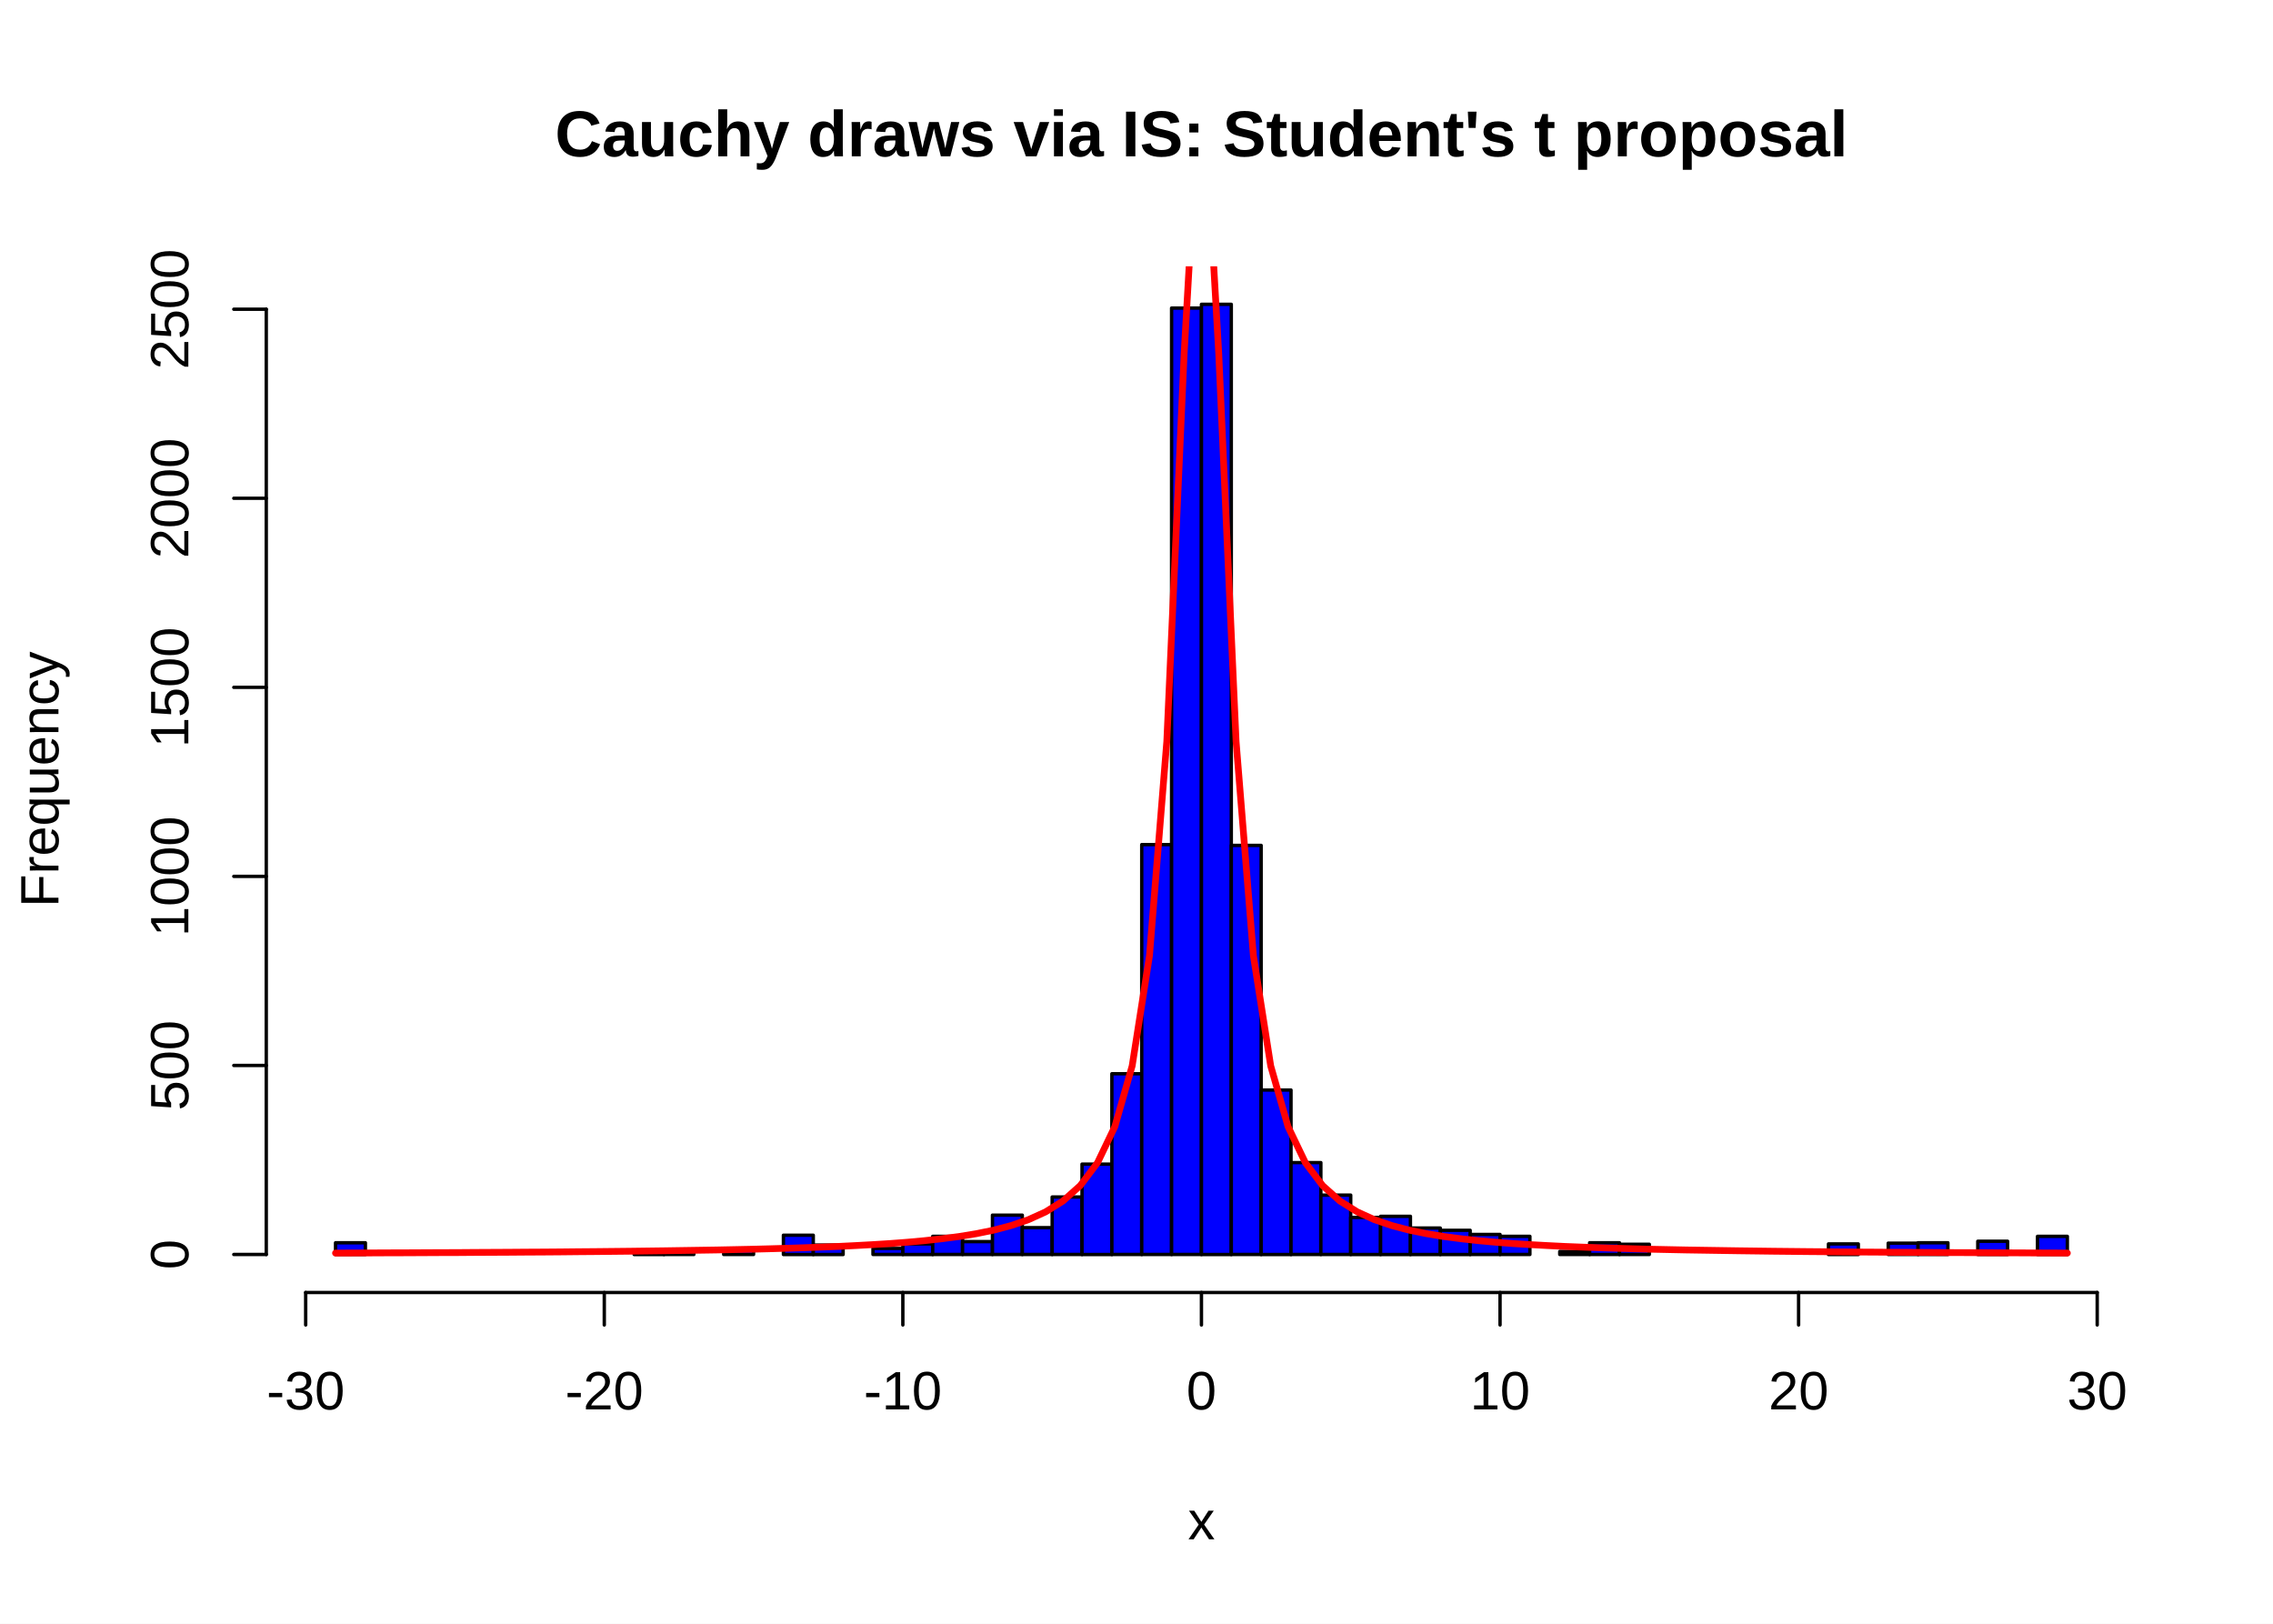
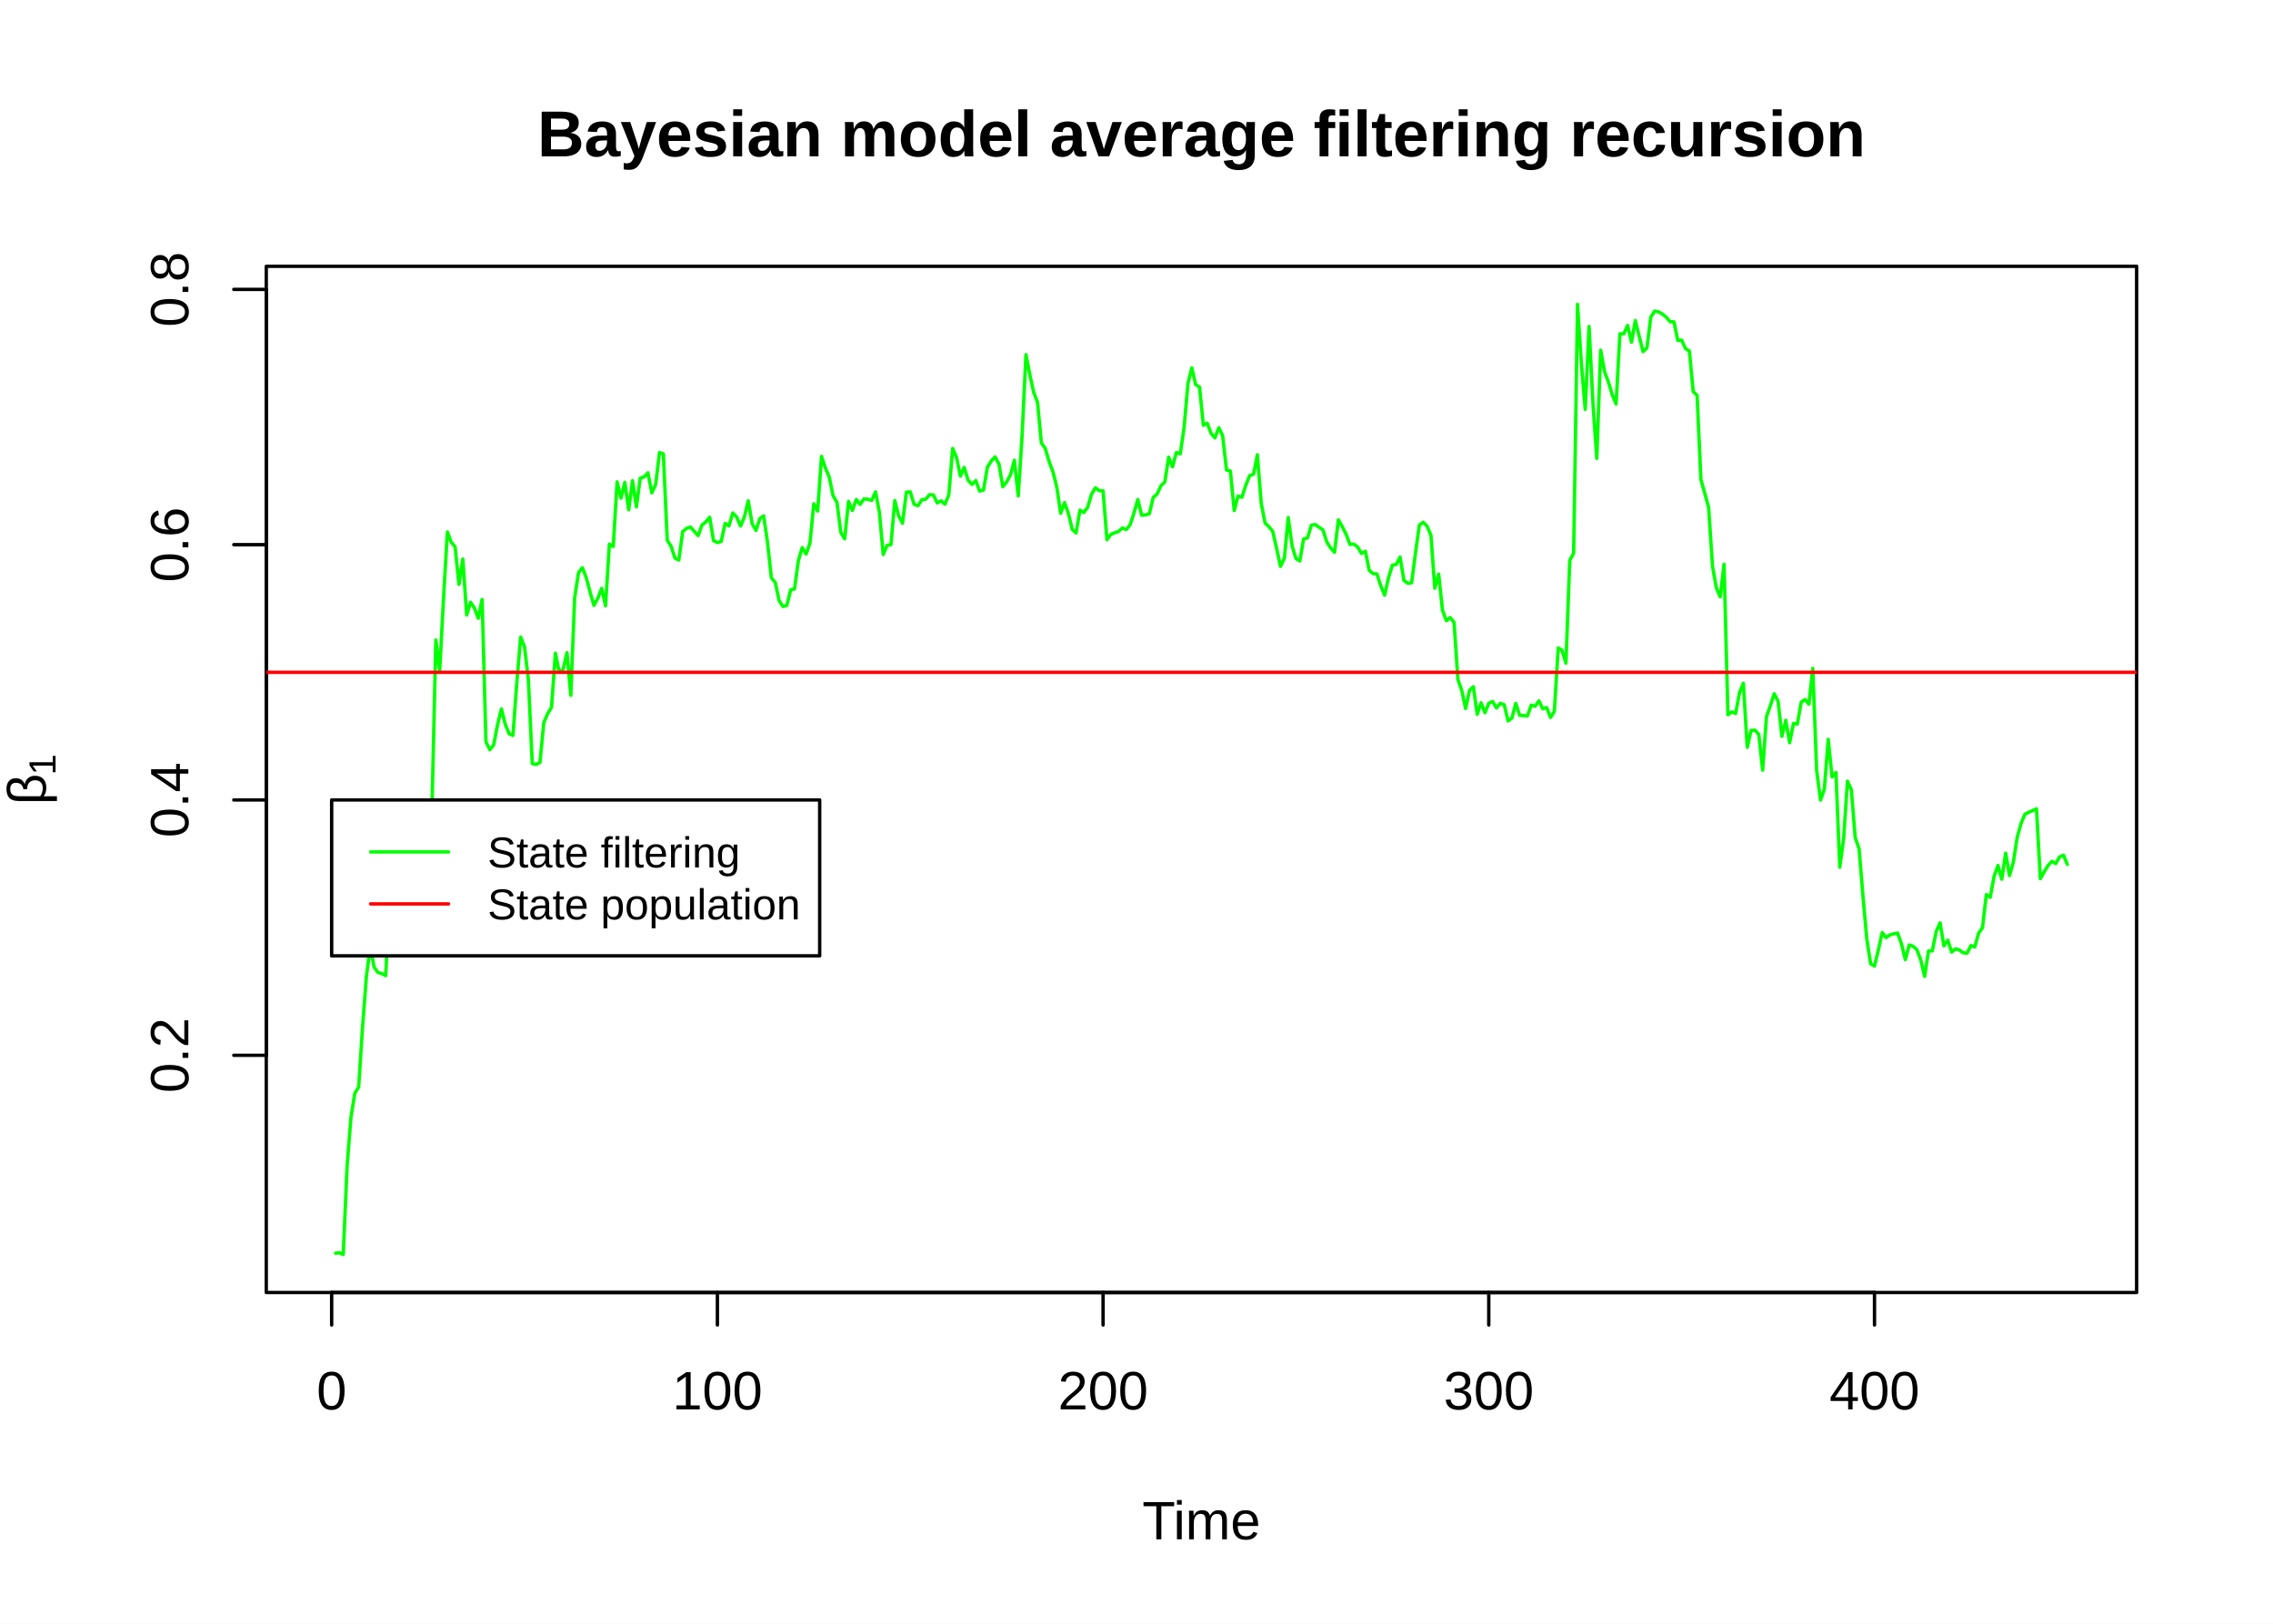
<svg xmlns="http://www.w3.org/2000/svg" class="svglite" width="504.00pt" height="360.00pt" viewBox="0 0 504.00 360.00">
  <defs>
    <style type="text/css">
    .svglite line, .svglite polyline, .svglite polygon, .svglite path, .svglite rect, .svglite circle {
      fill: none;
      stroke: #000000;
      stroke-linecap: round;
      stroke-linejoin: round;
      stroke-miterlimit: 10.00;
    }
    .svglite text {
      white-space: pre;
    }
  </style>
  </defs>
  <rect width="100%" height="100%" style="stroke: none; fill: #FFFFFF;" />
  <defs>
    <clipPath id="cpMC4wMHw1MDQuMDB8MC4wMHwzNjAuMDA=">
      <rect x="0.00" y="0.00" width="504.00" height="360.00" />
    </clipPath>
  </defs>
  <g clip-path="url(#cpMC4wMHw1MDQuMDB8MC4wMHwzNjAuMDA=)">
</g>
  <defs>
    <clipPath id="cpNTkuMDR8NDczLjc2fDU5LjA0fDI4Ni41Ng==">
      <rect x="59.04" y="59.04" width="414.72" height="227.52" />
    </clipPath>
  </defs>
  <g clip-path="url(#cpNTkuMDR8NDczLjc2fDU5LjA0fDI4Ni41Ng==)">
- </g>
+     <polyline points="74.40,277.84 75.26,277.75 76.11,278.13 76.97,258.40 77.82,247.72 78.68,242.37 79.53,241.00 80.39,227.69 81.24,216.54 82.10,209.76 82.95,214.44 83.81,215.61 84.66,215.85 85.52,216.31 86.37,199.36 87.23,192.04 88.08,198.22 88.94,195.99 89.79,191.97 90.65,197.49 91.50,197.84 92.36,199.96 93.22,198.89 94.07,181.86 94.93,179.11 95.78,179.46 96.64,141.91 97.49,148.78 98.35,132.52 99.20,117.95 100.06,120.21 100.91,121.24 101.77,129.56 102.62,123.93 103.48,136.35 104.33,133.52 105.19,134.80 106.04,137.07 106.90,132.90 107.75,164.48 108.61,166.22 109.46,165.18 110.32,160.72 111.18,157.17 112.03,160.58 112.89,162.70 113.74,163.05 114.60,151.28 115.45,141.24 116.31,143.44 117.16,150.73 118.02,169.30 118.87,169.51 119.73,169.03 120.58,160.21 121.44,158.20 122.29,156.83 123.15,144.81 124.00,149.03 124.86,148.44 125.71,144.71 126.57,154.16 127.42,132.53 128.28,126.97 129.13,125.86 129.99,128.08 130.85,131.30 131.70,134.23 132.56,132.65 133.41,130.43 134.27,134.33 135.12,120.63 135.98,121.17 136.83,106.84 137.69,110.45 138.54,106.94 139.40,113.03 140.25,106.56 141.11,112.39 141.96,106.01 142.82,105.73 143.67,104.83 144.53,109.26 145.38,107.43 146.24,100.33 147.09,100.63 147.95,119.79 148.81,121.11 149.66,123.73 150.52,124.17 151.37,117.88 152.23,117.14 153.08,116.84 153.94,117.79 154.79,118.75 155.65,116.41 156.50,115.72 157.36,114.68 158.21,119.86 159.07,120.30 159.92,120.04 160.78,116.05 161.63,116.60 162.49,113.73 163.34,114.62 164.20,116.64 165.05,114.64 165.91,111.04 166.77,116.09 167.62,117.60 168.48,114.96 169.33,114.37 170.19,120.29 171.04,128.13 171.90,129.13 172.75,133.14 173.61,134.47 174.46,134.24 175.32,130.78 176.17,130.58 177.03,124.28 177.88,121.41 178.74,122.85 179.59,120.41 180.45,111.70 181.30,113.30 182.16,101.18 183.01,103.74 183.87,105.77 184.73,109.95 185.58,111.37 186.44,118.06 187.29,119.47 188.15,111.16 189.00,113.18 189.86,110.75 190.71,111.84 191.57,110.61 192.42,110.68 193.28,110.95 194.13,109.06 194.99,113.59 195.84,122.94 196.70,120.90 197.55,120.77 198.41,110.98 199.26,114.39 200.12,116.02 200.97,109.12 201.83,109.05 202.69,111.82 203.54,112.13 204.40,110.82 205.25,110.68 206.11,109.68 206.96,109.73 207.82,111.50 208.67,111.04 209.53,111.79 210.38,109.74 211.24,99.43 212.09,101.39 212.95,105.55 213.80,103.63 214.66,106.46 215.51,107.41 216.37,106.54 217.22,108.88 218.08,108.65 218.93,103.61 219.79,102.21 220.64,101.29 221.50,102.87 222.36,107.93 223.21,106.84 224.07,105.26 224.92,102.05 225.78,109.95 226.63,96.63 227.49,78.63 228.34,83.01 229.20,86.98 230.05,89.18 230.91,98.22 231.76,99.41 232.62,102.33 233.47,104.59 234.33,107.98 235.18,113.80 236.04,111.43 236.89,113.80 237.75,117.38 238.60,118.17 239.46,113.11 240.32,113.63 241.17,112.46 242.03,109.59 242.88,108.14 243.74,108.80 244.59,108.82 245.45,119.65 246.30,118.48 247.16,118.13 248.01,117.82 248.87,117.06 249.72,117.41 250.58,116.36 251.43,113.76 252.29,110.74 253.14,114.23 254.00,114.16 254.85,113.89 255.71,110.29 256.56,109.54 257.42,107.70 258.28,106.87 259.13,101.36 259.99,103.52 260.84,100.31 261.70,100.62 262.55,94.83 263.41,85.02 264.26,81.56 265.12,85.28 265.97,85.81 266.83,94.30 267.68,93.82 268.54,96.08 269.39,97.10 270.25,94.83 271.10,96.58 271.96,104.21 272.81,104.43 273.67,113.20 274.52,109.97 275.38,110.25 276.24,107.57 277.09,105.44 277.95,105.15 278.80,100.83 279.66,111.65 280.51,115.95 281.37,116.78 282.22,117.84 283.08,121.65 283.93,125.58 284.79,123.76 285.64,114.75 286.50,121.03 287.35,123.81 288.21,124.38 289.06,119.49 289.92,119.26 290.77,116.43 291.63,116.30 292.48,116.89 293.34,117.48 294.20,120.16 295.05,121.52 295.91,122.45 296.76,115.25 297.62,116.75 298.47,118.43 299.33,120.71 300.18,120.63 301.04,121.27 301.89,122.71 302.75,122.23 303.60,126.45 304.46,127.18 305.31,127.25 306.17,129.90 307.02,131.97 307.88,128.09 308.73,125.30 309.59,125.15 310.44,123.50 311.30,128.70 312.16,129.32 313.01,129.21 313.87,122.51 314.72,116.41 315.58,115.79 316.43,116.66 317.29,118.70 318.14,130.41 319.00,127.28 319.85,135.29 320.71,137.62 321.56,136.92 322.42,138.01 323.27,150.66 324.13,153.11 324.98,157.09 325.84,153.04 326.69,152.26 327.55,158.38 328.40,155.82 329.26,158.02 330.11,155.92 330.97,155.53 331.83,156.97 332.68,155.92 333.54,156.26 334.39,159.84 335.25,159.20 336.10,155.95 336.96,158.60 337.81,158.65 338.67,158.74 339.52,156.35 340.38,156.58 341.23,155.39 342.09,157.16 342.94,156.85 343.80,159.06 344.65,157.74 345.51,143.65 346.36,144.17 347.22,147.03 348.07,124.25 348.93,122.65 349.79,67.47 350.64,80.51 351.50,90.77 352.35,72.38 353.21,89.37 354.06,101.63 354.92,77.63 355.77,82.33 356.63,84.67 357.48,87.50 358.34,89.59 359.19,74.02 360.05,74.01 360.90,72.15 361.76,75.86 362.61,71.07 363.47,74.58 364.32,77.96 365.18,77.14 366.03,70.34 366.89,68.97 367.75,69.14 368.60,69.62 369.46,70.32 370.31,71.32 371.17,71.36 372.02,75.47 372.88,75.41 373.73,77.29 374.59,77.83 375.44,86.81 376.30,87.66 377.15,106.35 378.01,109.37 378.86,112.51 379.72,125.53 380.57,130.33 381.43,132.33 382.28,125.10 383.14,158.47 383.99,157.84 384.85,158.18 385.71,153.55 386.56,151.49 387.42,165.69 388.27,161.95 389.13,161.88 389.98,162.82 390.84,170.76 391.69,158.87 392.55,156.44 393.40,153.82 394.26,155.46 395.11,163.26 395.97,159.69 396.82,164.67 397.68,160.40 398.53,160.54 399.39,155.68 400.24,155.10 401.10,156.13 401.95,148.19 402.81,170.76 403.67,177.39 404.52,174.97 405.38,163.92 406.23,172.27 407.09,171.27 407.94,192.28 408.80,185.88 409.65,173.19 410.51,175.11 411.36,185.71 412.22,188.18 413.07,198.54 413.93,208.15 414.78,213.68 415.64,214.19 416.49,210.64 417.35,206.76 418.20,207.88 419.06,207.27 419.91,207.04 420.77,206.87 421.62,209.26 422.48,212.76 423.34,209.51 424.19,209.78 425.05,210.58 425.90,212.85 426.76,216.48 427.61,210.86 428.47,210.80 429.32,206.53 430.18,204.61 431.03,209.72 431.89,208.45 432.74,211.09 433.60,210.37 434.45,210.62 435.31,211.25 436.16,211.34 437.02,209.64 437.87,209.97 438.73,206.89 439.58,205.69 440.44,198.33 441.30,198.95 442.15,194.31 443.01,191.88 443.86,194.93 444.72,189.16 445.57,194.12 446.43,191.14 447.28,185.66 448.14,182.55 448.99,180.53 449.85,180.08 450.70,179.72 451.56,179.33 452.41,194.82 453.27,193.29 454.12,191.88 454.98,190.97 455.83,191.47 456.69,189.97 457.54,189.60 458.40,191.66 " style="stroke-width: 0.75; stroke: #00FF00;" />
+   </g>
  <g clip-path="url(#cpMC4wMHw1MDQuMDB8MC4wMHwzNjAuMDA=)">
-     <text x="266.40" y="34.67" text-anchor="middle" style="font-size: 14.40px; font-weight: bold; font-family: &quot;Arial&quot;;" textLength="286.54px" lengthAdjust="spacingAndGlyphs">Cauchy draws via IS: Student's t proposal</text>
-     <text x="266.40" y="341.28" text-anchor="middle" style="font-size: 12.00px; font-family: &quot;Arial&quot;;" textLength="6.00px" lengthAdjust="spacingAndGlyphs">x</text>
-     <text transform="translate(12.96,172.80) rotate(-90)" text-anchor="middle" style="font-size: 12.00px; font-family: &quot;Arial&quot;;" textLength="56.71px" lengthAdjust="spacingAndGlyphs">Frequency</text>
-     <line x1="67.78" y1="286.56" x2="465.02" y2="286.56" style="stroke-width: 0.75;" />
-     <line x1="67.78" y1="286.56" x2="67.78" y2="293.76" style="stroke-width: 0.75;" />
-     <line x1="133.99" y1="286.56" x2="133.99" y2="293.76" style="stroke-width: 0.75;" />
-     <line x1="200.19" y1="286.56" x2="200.19" y2="293.76" style="stroke-width: 0.75;" />
-     <line x1="266.40" y1="286.56" x2="266.40" y2="293.76" style="stroke-width: 0.75;" />
-     <line x1="332.61" y1="286.56" x2="332.61" y2="293.76" style="stroke-width: 0.75;" />
-     <line x1="398.81" y1="286.56" x2="398.81" y2="293.76" style="stroke-width: 0.75;" />
-     <line x1="465.02" y1="286.56" x2="465.02" y2="293.76" style="stroke-width: 0.75;" />
-     <text x="67.78" y="312.48" text-anchor="middle" style="font-size: 12.00px; font-family: &quot;Arial&quot;;" textLength="17.34px" lengthAdjust="spacingAndGlyphs">-30</text>
-     <text x="133.99" y="312.48" text-anchor="middle" style="font-size: 12.00px; font-family: &quot;Arial&quot;;" textLength="17.34px" lengthAdjust="spacingAndGlyphs">-20</text>
-     <text x="200.19" y="312.48" text-anchor="middle" style="font-size: 12.00px; font-family: &quot;Arial&quot;;" textLength="17.34px" lengthAdjust="spacingAndGlyphs">-10</text>
-     <text x="266.40" y="312.48" text-anchor="middle" style="font-size: 12.00px; font-family: &quot;Arial&quot;;" textLength="6.67px" lengthAdjust="spacingAndGlyphs">0</text>
-     <text x="332.61" y="312.48" text-anchor="middle" style="font-size: 12.00px; font-family: &quot;Arial&quot;;" textLength="13.35px" lengthAdjust="spacingAndGlyphs">10</text>
-     <text x="398.81" y="312.48" text-anchor="middle" style="font-size: 12.00px; font-family: &quot;Arial&quot;;" textLength="13.35px" lengthAdjust="spacingAndGlyphs">20</text>
-     <text x="465.02" y="312.48" text-anchor="middle" style="font-size: 12.00px; font-family: &quot;Arial&quot;;" textLength="13.35px" lengthAdjust="spacingAndGlyphs">30</text>
-     <line x1="59.04" y1="278.13" x2="59.04" y2="68.56" style="stroke-width: 0.75;" />
-     <line x1="59.04" y1="278.13" x2="51.84" y2="278.13" style="stroke-width: 0.75;" />
-     <line x1="59.04" y1="236.22" x2="51.84" y2="236.22" style="stroke-width: 0.75;" />
-     <line x1="59.04" y1="194.30" x2="51.84" y2="194.30" style="stroke-width: 0.75;" />
-     <line x1="59.04" y1="152.39" x2="51.84" y2="152.39" style="stroke-width: 0.75;" />
-     <line x1="59.04" y1="110.47" x2="51.84" y2="110.47" style="stroke-width: 0.75;" />
-     <line x1="59.04" y1="68.56" x2="51.84" y2="68.56" style="stroke-width: 0.75;" />
-     <text transform="translate(41.76,278.13) rotate(-90)" text-anchor="middle" style="font-size: 12.00px; font-family: &quot;Arial&quot;;" textLength="6.67px" lengthAdjust="spacingAndGlyphs">0</text>
-     <text transform="translate(41.76,236.22) rotate(-90)" text-anchor="middle" style="font-size: 12.00px; font-family: &quot;Arial&quot;;" textLength="20.02px" lengthAdjust="spacingAndGlyphs">500</text>
-     <text transform="translate(41.76,194.30) rotate(-90)" text-anchor="middle" style="font-size: 12.00px; font-family: &quot;Arial&quot;;" textLength="26.70px" lengthAdjust="spacingAndGlyphs">1000</text>
-     <text transform="translate(41.76,152.39) rotate(-90)" text-anchor="middle" style="font-size: 12.00px; font-family: &quot;Arial&quot;;" textLength="26.70px" lengthAdjust="spacingAndGlyphs">1500</text>
-     <text transform="translate(41.76,110.47) rotate(-90)" text-anchor="middle" style="font-size: 12.00px; font-family: &quot;Arial&quot;;" textLength="26.70px" lengthAdjust="spacingAndGlyphs">2000</text>
-     <text transform="translate(41.76,68.56) rotate(-90)" text-anchor="middle" style="font-size: 12.00px; font-family: &quot;Arial&quot;;" textLength="26.70px" lengthAdjust="spacingAndGlyphs">2500</text>
+     <line x1="73.54" y1="286.56" x2="415.64" y2="286.56" style="stroke-width: 0.75;" />
+     <line x1="73.54" y1="286.56" x2="73.54" y2="293.76" style="stroke-width: 0.75;" />
+     <line x1="159.07" y1="286.56" x2="159.07" y2="293.76" style="stroke-width: 0.75;" />
+     <line x1="244.59" y1="286.56" x2="244.59" y2="293.76" style="stroke-width: 0.75;" />
+     <line x1="330.11" y1="286.56" x2="330.11" y2="293.76" style="stroke-width: 0.75;" />
+     <line x1="415.64" y1="286.56" x2="415.64" y2="293.76" style="stroke-width: 0.75;" />
+     <text x="73.54" y="312.48" text-anchor="middle" style="font-size: 12.00px; font-family: &quot;Arial&quot;;" textLength="6.67px" lengthAdjust="spacingAndGlyphs">0</text>
+     <text x="159.07" y="312.48" text-anchor="middle" style="font-size: 12.00px; font-family: &quot;Arial&quot;;" textLength="20.02px" lengthAdjust="spacingAndGlyphs">100</text>
+     <text x="244.59" y="312.48" text-anchor="middle" style="font-size: 12.00px; font-family: &quot;Arial&quot;;" textLength="20.02px" lengthAdjust="spacingAndGlyphs">200</text>
+     <text x="330.11" y="312.48" text-anchor="middle" style="font-size: 12.00px; font-family: &quot;Arial&quot;;" textLength="20.02px" lengthAdjust="spacingAndGlyphs">300</text>
+     <text x="415.64" y="312.48" text-anchor="middle" style="font-size: 12.00px; font-family: &quot;Arial&quot;;" textLength="20.02px" lengthAdjust="spacingAndGlyphs">400</text>
+     <line x1="59.04" y1="233.97" x2="59.04" y2="64.16" style="stroke-width: 0.75;" />
+     <line x1="59.04" y1="233.97" x2="51.84" y2="233.97" style="stroke-width: 0.75;" />
+     <line x1="59.04" y1="177.36" x2="51.84" y2="177.36" style="stroke-width: 0.75;" />
+     <line x1="59.04" y1="120.76" x2="51.84" y2="120.76" style="stroke-width: 0.75;" />
+     <line x1="59.04" y1="64.16" x2="51.84" y2="64.16" style="stroke-width: 0.75;" />
+     <text transform="translate(41.76,233.97) rotate(-90)" text-anchor="middle" style="font-size: 12.00px; font-family: &quot;Arial&quot;;" textLength="16.68px" lengthAdjust="spacingAndGlyphs">0.2</text>
+     <text transform="translate(41.76,177.36) rotate(-90)" text-anchor="middle" style="font-size: 12.00px; font-family: &quot;Arial&quot;;" textLength="16.68px" lengthAdjust="spacingAndGlyphs">0.4</text>
+     <text transform="translate(41.76,120.76) rotate(-90)" text-anchor="middle" style="font-size: 12.00px; font-family: &quot;Arial&quot;;" textLength="16.68px" lengthAdjust="spacingAndGlyphs">0.6</text>
+     <text transform="translate(41.76,64.16) rotate(-90)" text-anchor="middle" style="font-size: 12.00px; font-family: &quot;Arial&quot;;" textLength="16.68px" lengthAdjust="spacingAndGlyphs">0.8</text>
+     <polygon points="59.04,286.56 473.76,286.56 473.76,59.04 59.04,59.04 " style="stroke-width: 0.75;" />
+     <text x="266.40" y="34.67" text-anchor="middle" style="font-size: 14.40px; font-weight: bold; font-family: &quot;Arial&quot;;" textLength="294.36px" lengthAdjust="spacingAndGlyphs">Bayesian model average filtering recursion</text>
+     <text x="266.40" y="341.28" text-anchor="middle" style="font-size: 12.00px; font-family: &quot;Arial&quot;;" textLength="26.22px" lengthAdjust="spacingAndGlyphs">Time</text>
+     <text transform="translate(10.14,178.42) rotate(-90)" style="font-size: 12.00px; font-family: &quot;Arial&quot;;" textLength="6.57px" lengthAdjust="spacingAndGlyphs">β</text>
+     <text transform="translate(12.32,171.85) rotate(-90)" style="font-size: 8.40px; font-family: &quot;Arial&quot;;" textLength="4.67px" lengthAdjust="spacingAndGlyphs">1</text>
  </g>
  <g clip-path="url(#cpNTkuMDR8NDczLjc2fDU5LjA0fDI4Ni41Ng==)">
-     <rect x="74.40" y="275.53" width="6.62" height="2.60" style="stroke-width: 0.75; fill: #0000FF;" />
-     <rect x="81.02" y="278.13" width="6.62" height="0.00" style="stroke-width: 0.75; fill: #0000FF;" />
-     <rect x="87.64" y="278.13" width="6.62" height="0.00" style="stroke-width: 0.75; fill: #0000FF;" />
-     <rect x="94.26" y="278.13" width="6.62" height="0.00" style="stroke-width: 0.75; fill: #0000FF;" />
-     <rect x="100.88" y="278.13" width="6.62" height="0.00" style="stroke-width: 0.75; fill: #0000FF;" />
-     <rect x="107.50" y="278.13" width="6.62" height="0.00" style="stroke-width: 0.75; fill: #0000FF;" />
-     <rect x="114.12" y="278.13" width="6.62" height="0.00" style="stroke-width: 0.75; fill: #0000FF;" />
-     <rect x="120.74" y="278.13" width="6.62" height="0.00" style="stroke-width: 0.75; fill: #0000FF;" />
-     <rect x="127.37" y="278.13" width="6.62" height="0.00" style="stroke-width: 0.75; fill: #0000FF;" />
-     <rect x="133.99" y="278.13" width="6.62" height="0.00" style="stroke-width: 0.75; fill: #0000FF;" />
-     <rect x="140.61" y="277.30" width="6.62" height="0.84" style="stroke-width: 0.75; fill: #0000FF;" />
-     <rect x="147.23" y="277.04" width="6.62" height="1.09" style="stroke-width: 0.75; fill: #0000FF;" />
-     <rect x="153.85" y="278.13" width="6.62" height="0.00" style="stroke-width: 0.75; fill: #0000FF;" />
-     <rect x="160.47" y="277.21" width="6.62" height="0.92" style="stroke-width: 0.75; fill: #0000FF;" />
-     <rect x="167.09" y="278.13" width="6.62" height="0.00" style="stroke-width: 0.75; fill: #0000FF;" />
-     <rect x="173.71" y="273.86" width="6.62" height="4.28" style="stroke-width: 0.75; fill: #0000FF;" />
-     <rect x="180.33" y="276.04" width="6.62" height="2.10" style="stroke-width: 0.75; fill: #0000FF;" />
-     <rect x="186.95" y="278.13" width="6.62" height="0.00" style="stroke-width: 0.75; fill: #0000FF;" />
-     <rect x="193.57" y="276.79" width="6.62" height="1.34" style="stroke-width: 0.75; fill: #0000FF;" />
-     <rect x="200.19" y="275.79" width="6.62" height="2.35" style="stroke-width: 0.75; fill: #0000FF;" />
-     <rect x="206.81" y="274.11" width="6.62" height="4.02" style="stroke-width: 0.75; fill: #0000FF;" />
-     <rect x="213.43" y="275.28" width="6.62" height="2.85" style="stroke-width: 0.75; fill: #0000FF;" />
-     <rect x="220.06" y="269.41" width="6.62" height="8.72" style="stroke-width: 0.75; fill: #0000FF;" />
-     <rect x="226.68" y="272.18" width="6.62" height="5.95" style="stroke-width: 0.75; fill: #0000FF;" />
-     <rect x="233.30" y="265.39" width="6.62" height="12.74" style="stroke-width: 0.75; fill: #0000FF;" />
-     <rect x="239.92" y="258.10" width="6.62" height="20.04" style="stroke-width: 0.75; fill: #0000FF;" />
-     <rect x="246.54" y="238.06" width="6.62" height="40.07" style="stroke-width: 0.75; fill: #0000FF;" />
-     <rect x="253.16" y="187.26" width="6.62" height="90.87" style="stroke-width: 0.75; fill: #0000FF;" />
-     <rect x="259.78" y="68.30" width="6.62" height="209.83" style="stroke-width: 0.75; fill: #0000FF;" />
-     <rect x="266.40" y="67.47" width="6.62" height="210.67" style="stroke-width: 0.75; fill: #0000FF;" />
-     <rect x="273.02" y="187.43" width="6.62" height="90.70" style="stroke-width: 0.75; fill: #0000FF;" />
-     <rect x="279.64" y="241.67" width="6.62" height="36.47" style="stroke-width: 0.75; fill: #0000FF;" />
-     <rect x="286.26" y="257.76" width="6.62" height="20.37" style="stroke-width: 0.75; fill: #0000FF;" />
-     <rect x="292.88" y="264.97" width="6.62" height="13.16" style="stroke-width: 0.75; fill: #0000FF;" />
-     <rect x="299.50" y="269.92" width="6.62" height="8.22" style="stroke-width: 0.75; fill: #0000FF;" />
-     <rect x="306.12" y="269.67" width="6.62" height="8.47" style="stroke-width: 0.75; fill: #0000FF;" />
-     <rect x="312.74" y="272.27" width="6.62" height="5.87" style="stroke-width: 0.75; fill: #0000FF;" />
-     <rect x="319.37" y="272.77" width="6.62" height="5.37" style="stroke-width: 0.75; fill: #0000FF;" />
-     <rect x="325.99" y="273.69" width="6.62" height="4.44" style="stroke-width: 0.75; fill: #0000FF;" />
-     <rect x="332.61" y="274.11" width="6.62" height="4.02" style="stroke-width: 0.75; fill: #0000FF;" />
-     <rect x="339.23" y="278.13" width="6.62" height="0.00" style="stroke-width: 0.75; fill: #0000FF;" />
-     <rect x="345.85" y="277.46" width="6.62" height="0.67" style="stroke-width: 0.75; fill: #0000FF;" />
-     <rect x="352.47" y="275.53" width="6.62" height="2.60" style="stroke-width: 0.75; fill: #0000FF;" />
-     <rect x="359.09" y="275.87" width="6.62" height="2.26" style="stroke-width: 0.75; fill: #0000FF;" />
-     <rect x="365.71" y="278.13" width="6.62" height="0.00" style="stroke-width: 0.75; fill: #0000FF;" />
-     <rect x="372.33" y="278.13" width="6.62" height="0.00" style="stroke-width: 0.75; fill: #0000FF;" />
-     <rect x="378.95" y="278.13" width="6.62" height="0.00" style="stroke-width: 0.75; fill: #0000FF;" />
-     <rect x="385.57" y="278.13" width="6.62" height="0.00" style="stroke-width: 0.75; fill: #0000FF;" />
-     <rect x="392.19" y="278.13" width="6.62" height="0.00" style="stroke-width: 0.75; fill: #0000FF;" />
-     <rect x="398.81" y="278.13" width="6.62" height="0.00" style="stroke-width: 0.75; fill: #0000FF;" />
-     <rect x="405.43" y="275.79" width="6.62" height="2.35" style="stroke-width: 0.75; fill: #0000FF;" />
-     <rect x="412.06" y="278.13" width="6.62" height="0.00" style="stroke-width: 0.75; fill: #0000FF;" />
-     <rect x="418.68" y="275.62" width="6.62" height="2.51" style="stroke-width: 0.75; fill: #0000FF;" />
-     <rect x="425.30" y="275.53" width="6.62" height="2.60" style="stroke-width: 0.75; fill: #0000FF;" />
-     <rect x="431.92" y="278.13" width="6.62" height="0.00" style="stroke-width: 0.75; fill: #0000FF;" />
-     <rect x="438.54" y="275.20" width="6.62" height="2.93" style="stroke-width: 0.75; fill: #0000FF;" />
-     <rect x="445.16" y="278.13" width="6.62" height="0.00" style="stroke-width: 0.75; fill: #0000FF;" />
-     <rect x="451.78" y="274.11" width="6.62" height="4.02" style="stroke-width: 0.75; fill: #0000FF;" />
-     <polyline points="74.40,277.82 78.24,277.80 82.08,277.79 85.92,277.77 89.76,277.76 93.60,277.74 97.44,277.72 101.28,277.71 105.12,277.68 108.96,277.66 112.80,277.64 116.64,277.61 120.48,277.59 124.32,277.56 128.16,277.52 132.00,277.49 135.84,277.45 139.68,277.41 143.52,277.36 147.36,277.31 151.20,277.25 155.04,277.19 158.88,277.13 162.72,277.05 166.56,276.97 170.40,276.87 174.24,276.76 178.08,276.64 181.92,276.50 185.76,276.35 189.60,276.16 193.44,275.95 197.28,275.71 201.12,275.42 204.96,275.07 208.80,274.65 212.64,274.15 216.48,273.52 220.32,272.74 224.16,271.73 228.00,270.43 231.84,268.69 235.68,266.29 239.52,262.87 243.36,257.78 247.20,249.78 251.04,236.32 254.88,211.88 258.72,164.37 262.56,78.46 266.40,11.29 270.24,78.46 274.08,164.37 277.92,211.88 281.76,236.32 285.60,249.78 289.44,257.78 293.28,262.87 297.12,266.29 300.96,268.69 304.80,270.43 308.64,271.73 312.48,272.74 316.32,273.52 320.16,274.15 324.00,274.65 327.84,275.07 331.68,275.42 335.52,275.71 339.36,275.95 343.20,276.16 347.04,276.35 350.88,276.50 354.72,276.64 358.56,276.76 362.40,276.87 366.24,276.97 370.08,277.05 373.92,277.13 377.76,277.19 381.60,277.25 385.44,277.31 389.28,277.36 393.12,277.41 396.96,277.45 400.80,277.49 404.64,277.52 408.48,277.56 412.32,277.59 416.16,277.61 420.00,277.64 423.84,277.66 427.68,277.68 431.52,277.71 435.36,277.72 439.20,277.74 443.04,277.76 446.88,277.77 450.72,277.79 454.56,277.80 458.40,277.82 " style="stroke-width: 1.50; stroke: #FF0000;" />
+     <line x1="59.04" y1="149.06" x2="473.76" y2="149.06" style="stroke-width: 0.75; stroke: #FF0000;" />
+     <rect x="73.54" y="177.36" width="108.21" height="34.56" style="stroke-width: 0.75; fill: #FFFFFF;" />
+     <line x1="82.18" y1="188.88" x2="99.46" y2="188.88" style="stroke-width: 0.75; stroke: #00FF00;" />
+     <line x1="82.18" y1="200.40" x2="99.46" y2="200.40" style="stroke-width: 0.75; stroke: #FF0000;" />
+     <text x="108.10" y="192.32" style="font-size: 9.60px; font-family: &quot;Arial&quot;;" textLength="55.98px" lengthAdjust="spacingAndGlyphs">State filtering</text>
+     <text x="108.10" y="203.84" style="font-size: 9.60px; font-family: &quot;Arial&quot;;" textLength="69.33px" lengthAdjust="spacingAndGlyphs">State population</text>
  </g>
</svg>
